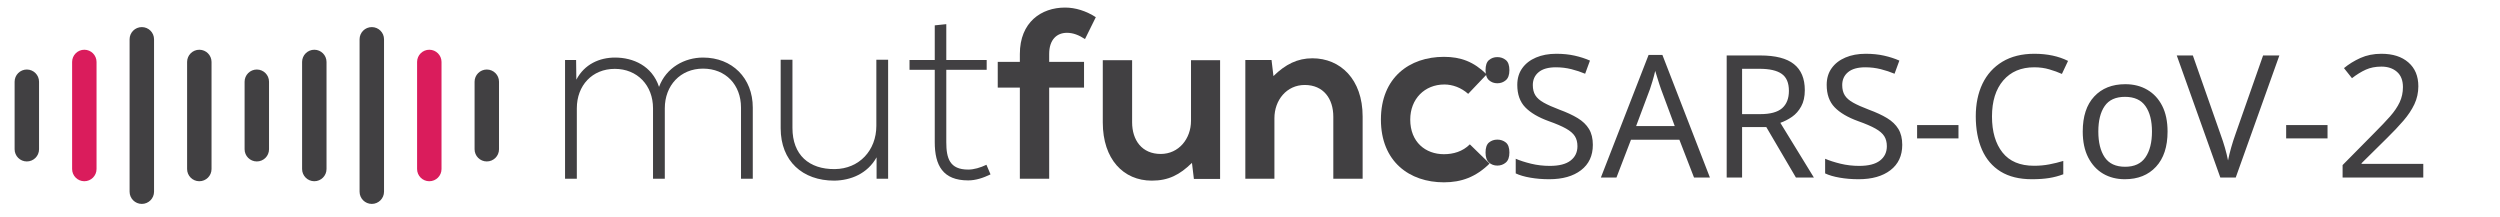
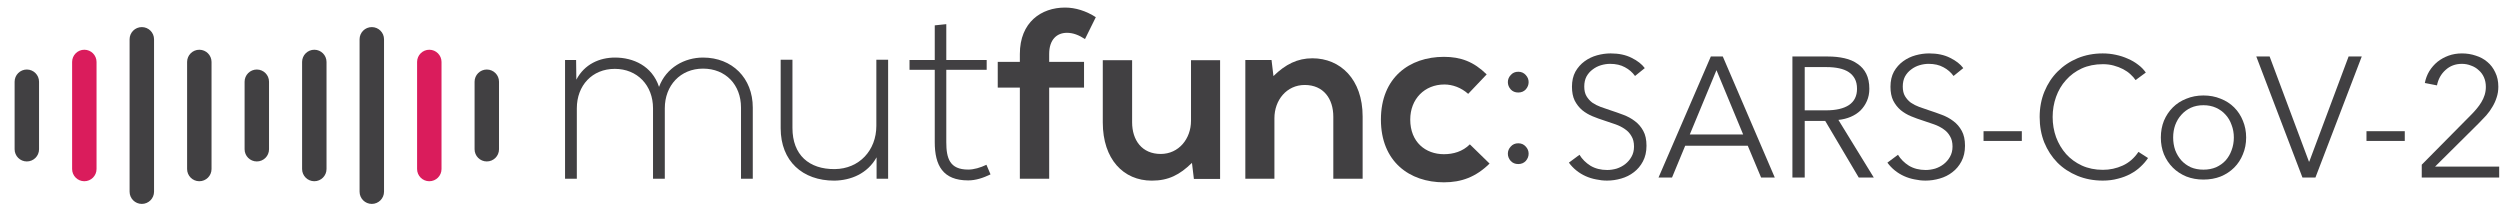
<svg xmlns="http://www.w3.org/2000/svg" xml:space="preserve" enable-background="new 0 0 374.5 54" viewBox="0 0 624 54" height="54" width="624" y="0px" x="0px" id="Layer_1" version="1.1">
  <defs id="defs987" />
  <g id="g944">
    <path id="path930" d="M 184.955,44.607 V 26.848 c 0,-5.7 -3.84,-9.72 -9.48,-9.72 -5.64,0 -9.54,4.2 -9.54,9.9 v 17.579 h -2.94 V 27.028 c 0,-5.7 -3.899,-9.84 -9.54,-9.84 -5.64,0 -9.479,4.14 -9.479,9.84 v 17.579 h -2.94 V 14.968 h 2.76 l 0.06,4.92 c 2.04,-3.9 5.82,-5.52 9.66,-5.52 4.5,0 9.24,2.04 10.979,7.32 1.8,-4.86 6.42,-7.32 10.979,-7.32 7.26,0 12.42,5.1 12.42,12.479 v 17.759 h -2.939 z" fill="#414042" />
    <path id="path932" d="m 218.795,44.607 v -5.34 c -2.28,4.08 -6.419,5.76 -10.56,5.82 -7.919,0 -13.379,-4.86 -13.379,-13.08 V 14.908 h 2.94 v 17.039 c 0,6.72 4.14,10.32 10.56,10.26 6.12,-0.06 10.38,-4.68 10.38,-10.799 v -16.5 h 2.939 v 29.699 z" fill="#414042" />
    <path id="path934" d="m 236.195,6.028 v 8.94 h 10.08 v 2.46 h -10.08 v 18.059 c 0,4.02 0.84,6.84 5.46,6.84 1.44,0 3.06,-0.48 4.56,-1.2 l 1.02,2.4 c -1.86,0.9 -3.72,1.5 -5.58,1.5 -6.3,0 -8.34,-3.72 -8.34,-9.54 V 17.428 h -6.3 v -2.46 h 6.3 v -8.64 z" fill="#414042" />
    <path id="path936" d="M 254.556,44.607 V 21.868 h -5.52 v -6.419 h 5.52 v -1.98 c 0,-7.92 5.34,-11.58 11.279,-11.58 2.58,0 5.28,0.84 7.68,2.4 l -2.7,5.46 c -1.56,-1.02 -3,-1.56 -4.5,-1.56 -2.52,0 -4.44,1.68 -4.44,5.28 v 1.98 h 8.7 v 6.419 h -8.7 v 22.739 z" fill="#414042" />
    <path id="path938" d="m 282.575,15.028 v 15.479 c 0,4.5 2.46,7.92 7.14,7.92 4.5,0 7.56,-3.78 7.56,-8.28 V 15.028 h 7.26 v 29.639 h -6.541 l -0.48,-4.02 c -3.06,3 -5.88,4.44 -10.02,4.44 -7.08,0 -12.239,-5.34 -12.239,-14.52 V 15.028 Z" fill="#414042" />
    <path id="path940" d="m 332.795,44.607 v -15.48 c 0,-4.5 -2.46,-7.919 -7.14,-7.919 -4.5,0 -7.56,3.78 -7.56,8.28 v 15.119 h -7.26 V 14.968 h 6.539 l 0.48,4.02 c 3,-2.939 6,-4.439 9.72,-4.439 6.959,0 12.539,5.22 12.539,14.519 v 15.54 h -7.318 z" fill="#414042" />
    <path id="path942" d="m 371.795,40.827 c -3.42,3.36 -7.021,4.68 -11.4,4.68 -8.579,0 -15.719,-5.16 -15.719,-15.659 0,-10.499 7.14,-15.66 15.719,-15.66 4.2,0 7.44,1.2 10.68,4.38 l -4.619,4.86 c -1.74,-1.56 -3.9,-2.34 -5.94,-2.34 -4.92,0 -8.52,3.6 -8.52,8.76 0,5.64 3.84,8.64 8.399,8.64 2.341,0 4.681,-0.66 6.48,-2.46 z" fill="#414042" />
  </g>
  <g id="g982">
    <g transform="translate(272.4824,1011.253)" id="g64">
      <g id="path66">
        <path id="path946" d="m -211.431,-974 c 0,1.685 1.366,3.045 3.049,3.045 1.685,0 3.049,-1.36 3.049,-3.045 v -16.852 c 0,-1.682 -1.364,-3.048 -3.049,-3.048 -1.683,0 -3.049,1.366 -3.049,3.048 z" fill="#414042" />
      </g>
    </g>
    <g transform="translate(272.4824,863.4624)" id="g68">
      <g id="path70">
        <path id="path950" d="m -268.835,-826.209 c 0,1.684 1.366,3.045 3.048,3.045 1.684,0 3.05,-1.361 3.05,-3.045 v -16.852 c 0,-1.683 -1.366,-3.049 -3.05,-3.049 -1.682,0 -3.048,1.366 -3.048,3.049 z" fill="#414042" />
      </g>
    </g>
    <g transform="translate(285.1855,974.3061)" id="g72">
      <g id="path74">
        <path id="path954" d="m -238.484,-932.118 c 0,1.682 1.364,3.048 3.049,3.048 1.685,0 3.049,-1.366 3.049,-3.048 v -26.719 c 0,-1.688 -1.364,-3.053 -3.049,-3.053 -1.685,0 -3.049,1.366 -3.049,3.053 z" fill="#414042" />
      </g>
    </g>
    <g transform="translate(285.1855,900.4106)" id="g76">
      <g id="path78">
        <path id="path958" d="m -267.186,-858.223 c 0,1.682 1.367,3.048 3.049,3.048 1.683,0 3.049,-1.366 3.049,-3.048 v -26.719 c 0,-1.688 -1.366,-3.053 -3.049,-3.053 -1.682,0 -3.049,1.366 -3.049,3.053 z" fill="#DA1C5C" />
      </g>
    </g>
    <g transform="translate(299.748,937.3608)" id="g80">
      <g id="path82">
        <path id="path962" d="m -267.401,-889.519 c 0,1.688 1.366,3.054 3.051,3.054 1.686,0 3.051,-1.366 3.051,-3.054 v -38.034 c 0,-1.682 -1.366,-3.044 -3.051,-3.044 -1.685,0 -3.051,1.362 -3.051,3.044 z" fill="#414042" />
      </g>
    </g>
    <g transform="translate(272.4824,1011.253)" id="g64_1_">
      <g id="path66_1_">
        <path id="path966" d="m -154.027,-974 c 0,1.685 1.366,3.045 3.049,3.045 1.685,0 3.049,-1.36 3.049,-3.045 v -16.852 c 0,-1.682 -1.364,-3.048 -3.049,-3.048 -1.683,0 -3.049,1.366 -3.049,3.048 z" fill="#414042" />
      </g>
    </g>
    <g transform="translate(285.1855,974.3061)" id="g72_1_">
      <g id="path74_1_">
        <path id="path970" d="m -181.08,-932.118 c 0,1.682 1.364,3.048 3.049,3.048 1.685,0 3.049,-1.366 3.049,-3.048 v -26.719 c 0,-1.688 -1.364,-3.053 -3.049,-3.053 -1.685,0 -3.049,1.366 -3.049,3.053 z" fill="#DA1C5C" />
      </g>
    </g>
    <g transform="translate(285.1855,900.4106)" id="g76_1_">
      <g id="path78_1_">
        <path id="path974" d="m -209.783,-858.223 c 0,1.682 1.367,3.048 3.049,3.048 1.683,0 3.049,-1.366 3.049,-3.048 v -26.719 c 0,-1.688 -1.366,-3.053 -3.049,-3.053 -1.682,0 -3.049,1.366 -3.049,3.053 z" fill="#414042" />
      </g>
    </g>
    <g transform="translate(299.748,937.3608)" id="g80_1_">
      <g id="path82_1_">
        <path id="path978" d="m -209.997,-889.519 c 0,1.688 1.366,3.054 3.05,3.054 1.686,0 3.052,-1.366 3.052,-3.054 v -38.034 c 0,-1.682 -1.366,-3.044 -3.052,-3.044 -1.685,0 -3.05,1.362 -3.05,3.044 z" fill="#414042" />
      </g>
    </g>
  </g>
-   <text id="text993" y="44.309" x="508.25" style="font-size:42.667px;line-height:1.25;font-family:sans-serif;text-align:center;text-anchor:middle;fill:#414042;fill-opacity:1" xml:space="preserve">
-     <tspan style="font-style:normal;font-variant:normal;font-weight:normal;font-stretch:normal;font-family:'Avenir Next';-inkscape-font-specification:'Avenir Next'" y="44.309" x="508.25" id="tspan991">SARS-CoV-2</tspan>
-   </text>
+   <g aria-label="SARS-CoV-2" id="text993" style="font-size:42.667px;line-height:1.25;font-family:sans-serif;text-align:center;text-anchor:middle;fill:#414042;fill-opacity:1">
+     <path d="m 408.104,18.965 q -0.981,-1.365 -2.517,-2.176 -1.536,-0.853 -3.712,-0.853 -1.109,0 -2.261,0.341 -1.152,0.341 -2.091,1.067 -0.939,0.683 -1.536,1.749 -0.555,1.067 -0.555,2.517 0,1.451 0.555,2.389 0.555,0.939 1.451,1.621 0.939,0.64 2.091,1.067 1.195,0.427 2.475,0.853 1.579,0.512 3.157,1.109 1.621,0.597 2.901,1.579 1.28,0.939 2.091,2.432 0.811,1.451 0.811,3.712 0,2.261 -0.896,3.925 -0.853,1.621 -2.261,2.688 -1.365,1.067 -3.157,1.579 -1.749,0.512 -3.541,0.512 -1.365,0 -2.731,-0.299 -1.365,-0.256 -2.603,-0.811 -1.237,-0.555 -2.304,-1.408 -1.067,-0.853 -1.877,-1.963 l 2.645,-1.963 q 0.981,1.621 2.731,2.731 1.792,1.067 4.181,1.067 1.152,0 2.347,-0.341 1.195,-0.384 2.133,-1.109 0.981,-0.768 1.579,-1.835 0.64,-1.109 0.64,-2.56 0,-1.579 -0.64,-2.603 -0.597,-1.067 -1.621,-1.749 -1.024,-0.725 -2.347,-1.195 -1.323,-0.469 -2.773,-0.939 -1.493,-0.469 -2.944,-1.067 -1.451,-0.597 -2.603,-1.536 -1.152,-0.981 -1.877,-2.389 -0.683,-1.408 -0.683,-3.456 0,-2.176 0.853,-3.755 0.896,-1.579 2.304,-2.603 1.408,-1.024 3.115,-1.493 1.707,-0.469 3.371,-0.469 3.072,0 5.248,1.109 2.176,1.067 3.285,2.56 z" style="font-style:normal;font-variant:normal;font-weight:normal;font-stretch:normal;font-family:'Avenir Next';-inkscape-font-specification:'Avenir Next'" id="path1111" />
+     <path d="m 417.339,44.309 h -3.371 l 13.056,-30.208 h 2.987 l 12.971,30.208 h -3.413 l -3.328,-7.936 h -15.616 z m 4.437,-10.752 h 13.312 l -6.656,-16.043 z" style="font-style:normal;font-variant:normal;font-weight:normal;font-stretch:normal;font-family:'Avenir Next';-inkscape-font-specification:'Avenir Next'" id="path1113" />
+     <path d="m 450.458,44.309 h -3.072 V 14.101 h 8.875 q 2.219,0 4.096,0.427 1.92,0.427 3.285,1.408 1.408,0.939 2.176,2.475 0.768,1.536 0.768,3.755 0,1.664 -0.597,3.029 -0.597,1.365 -1.621,2.389 -1.024,0.981 -2.432,1.579 -1.408,0.597 -3.072,0.768 l 8.832,14.379 h -3.755 l -8.363,-14.123 h -5.12 z m 0,-16.768 h 5.333 q 3.712,0 5.717,-1.323 2.005,-1.365 2.005,-4.053 0,-1.493 -0.555,-2.517 -0.555,-1.024 -1.536,-1.664 -0.981,-0.64 -2.389,-0.939 -1.408,-0.299 -3.115,-0.299 h -5.461 z" style="font-style:normal;font-variant:normal;font-weight:normal;font-stretch:normal;font-family:'Avenir Next';-inkscape-font-specification:'Avenir Next'" id="path1115" />
+     <path d="m 487.604,18.965 q -0.981,-1.365 -2.517,-2.176 -1.536,-0.853 -3.712,-0.853 -1.109,0 -2.261,0.341 -1.152,0.341 -2.091,1.067 -0.939,0.683 -1.536,1.749 -0.555,1.067 -0.555,2.517 0,1.451 0.555,2.389 0.555,0.939 1.451,1.621 0.939,0.64 2.091,1.067 1.195,0.427 2.475,0.853 1.579,0.512 3.157,1.109 1.621,0.597 2.901,1.579 1.28,0.939 2.091,2.432 0.811,1.451 0.811,3.712 0,2.261 -0.896,3.925 -0.853,1.621 -2.261,2.688 -1.365,1.067 -3.157,1.579 -1.749,0.512 -3.541,0.512 -1.365,0 -2.731,-0.299 -1.365,-0.256 -2.603,-0.811 -1.237,-0.555 -2.304,-1.408 -1.067,-0.853 -1.877,-1.963 l 2.645,-1.963 q 0.981,1.621 2.731,2.731 1.792,1.067 4.181,1.067 1.152,0 2.347,-0.341 1.195,-0.384 2.133,-1.109 0.981,-0.768 1.579,-1.835 0.64,-1.109 0.64,-2.56 0,-1.579 -0.64,-2.603 -0.597,-1.067 -1.621,-1.749 -1.024,-0.725 -2.347,-1.195 -1.323,-0.469 -2.773,-0.939 -1.493,-0.469 -2.944,-1.067 -1.451,-0.597 -2.603,-1.536 -1.152,-0.981 -1.877,-2.389 -0.683,-1.408 -0.683,-3.456 0,-2.176 0.853,-3.755 0.896,-1.579 2.304,-2.603 1.408,-1.024 3.115,-1.493 1.707,-0.469 3.371,-0.469 3.072,0 5.248,1.109 2.176,1.067 3.285,2.56 z" style="font-style:normal;font-variant:normal;font-weight:normal;font-stretch:normal;font-family:'Avenir Next';-inkscape-font-specification:'Avenir Next'" id="path1117" />
+     <path d="m 504.647,35.178 h -9.557 v -2.432 h 9.557 z" style="font-style:normal;font-variant:normal;font-weight:normal;font-stretch:normal;font-family:'Avenir Next';-inkscape-font-specification:'Avenir Next'" id="path1119" />
+     <path d="m 536.149,39.445 q -0.768,1.152 -1.877,2.176 -1.067,1.024 -2.517,1.792 -1.408,0.768 -3.157,1.195 -1.707,0.469 -3.755,0.469 -3.413,0 -6.315,-1.195 -2.901,-1.195 -4.992,-3.285 -2.091,-2.133 -3.285,-5.035 -1.152,-2.901 -1.152,-6.357 0,-3.456 1.195,-6.357 1.195,-2.901 3.285,-4.992 2.133,-2.133 4.992,-3.328 2.901,-1.195 6.272,-1.195 1.664,0 3.243,0.341 1.621,0.341 3.029,0.981 1.408,0.597 2.56,1.493 1.152,0.853 1.92,1.963 l -2.56,1.877 q -0.469,-0.725 -1.28,-1.451 -0.768,-0.725 -1.835,-1.28 -1.067,-0.555 -2.347,-0.896 -1.237,-0.341 -2.688,-0.341 -2.944,0 -5.291,1.067 -2.304,1.067 -3.925,2.901 -1.621,1.792 -2.475,4.181 -0.853,2.389 -0.853,5.035 0,2.645 0.853,5.035 0.896,2.389 2.517,4.224 1.621,1.792 3.925,2.859 2.347,1.067 5.248,1.067 2.603,0 4.949,-1.067 2.347,-1.067 3.925,-3.413 z" style="font-style:normal;font-variant:normal;font-weight:normal;font-stretch:normal;font-family:'Avenir Next';-inkscape-font-specification:'Avenir Next'" id="path1121" />
+     <path d="m 560.639,34.325 q 0,2.261 -0.811,4.181 -0.768,1.92 -2.176,3.328 -1.408,1.408 -3.371,2.219 -1.963,0.768 -4.309,0.768 -2.304,0 -4.267,-0.768 -1.963,-0.811 -3.371,-2.219 -1.408,-1.408 -2.219,-3.328 -0.768,-1.92 -0.768,-4.181 0,-2.261 0.768,-4.181 0.811,-1.92 2.219,-3.328 1.408,-1.408 3.371,-2.176 1.963,-0.811 4.267,-0.811 2.347,0 4.309,0.811 1.963,0.768 3.371,2.176 1.408,1.408 2.176,3.328 0.811,1.92 0.811,4.181 z m -3.072,0 q 0,-1.664 -0.555,-3.115 -0.512,-1.493 -1.493,-2.56 -0.981,-1.109 -2.389,-1.749 -1.408,-0.64 -3.157,-0.64 -1.749,0 -3.157,0.64 -1.365,0.64 -2.347,1.749 -0.981,1.067 -1.536,2.56 -0.512,1.451 -0.512,3.115 0,1.664 0.512,3.157 0.555,1.451 1.536,2.56 0.981,1.067 2.347,1.707 1.408,0.597 3.157,0.597 1.749,0 3.157,-0.597 1.408,-0.64 2.389,-1.707 0.981,-1.109 1.493,-2.56 0.555,-1.493 0.555,-3.157 z" style="font-style:normal;font-variant:normal;font-weight:normal;font-stretch:normal;font-family:'Avenir Next';-inkscape-font-specification:'Avenir Next'" id="path1123" />
+     <path d="m 576.311,40.341 h 0.085 l 9.813,-26.24 h 3.285 L 577.933,44.309 h -3.243 L 563.17,14.101 h 3.328 z" style="font-style:normal;font-variant:normal;font-weight:normal;font-stretch:normal;font-family:'Avenir Next';-inkscape-font-specification:'Avenir Next'" id="path1125" />
+     <path d="m 600.231,35.178 h -9.557 v -2.432 h 9.557 z" style="font-style:normal;font-variant:normal;font-weight:normal;font-stretch:normal;font-family:'Avenir Next';-inkscape-font-specification:'Avenir Next'" id="path1127" />
+     <path d="m 623.796,44.309 h -19.328 v -3.2 l 12.373,-12.501 q 0.683,-0.683 1.323,-1.451 0.683,-0.811 1.195,-1.664 0.512,-0.853 0.811,-1.792 0.299,-0.981 0.299,-2.005 0,-1.323 -0.469,-2.389 -0.469,-1.067 -1.323,-1.792 -0.811,-0.768 -1.92,-1.152 -1.067,-0.427 -2.261,-0.427 -2.432,0 -4.096,1.536 -1.664,1.493 -2.133,3.84 l -3.029,-0.597 q 0.299,-1.579 1.109,-2.944 0.853,-1.365 2.048,-2.347 1.237,-0.981 2.773,-1.536 1.536,-0.555 3.328,-0.555 1.835,0 3.456,0.555 1.664,0.512 2.901,1.579 1.237,1.024 1.963,2.603 0.768,1.536 0.768,3.584 0,1.451 -0.427,2.688 -0.384,1.237 -1.067,2.347 -0.64,1.109 -1.536,2.133 -0.896,0.981 -1.877,1.963 l -10.88,10.795 h 16 z" style="font-style:normal;font-variant:normal;font-weight:normal;font-stretch:normal;font-family:'Avenir Next';-inkscape-font-specification:'Avenir Next'" id="path1129" />
+   </g>
  <text id="text997" y="110.512" x="277.844" style="font-size:48px;line-height:1.25;font-family:sans-serif;text-align:center;text-anchor:middle" xml:space="preserve">
    <tspan y="110.512" x="277.844" id="tspan995" />
  </text>
  <text id="text1001" y="111.033" x="253.343" style="font-size:13.333px;line-height:1.25;font-family:sans-serif;text-align:center;text-anchor:middle" xml:space="preserve">
    <tspan y="111.033" x="253.343" id="tspan999" />
  </text>
-   <text id="text1005" y="40.66" x="378.972" style="font-style:normal;font-variant:normal;font-weight:normal;font-stretch:normal;font-size:13.333px;line-height:1.25;font-family:Avenir;-inkscape-font-specification:Avenir;text-align:center;text-anchor:middle;fill:#414042;fill-opacity:1;" xml:space="preserve">
-     <tspan style="font-style:normal;font-variant:normal;font-weight:normal;font-stretch:normal;font-size:48px;font-family:'Avenir Next';-inkscape-font-specification:'Avenir Next';fill:#414042;fill-opacity:1;" y="40.66" x="378.972" id="tspan1003">:</tspan>
-   </text>
+   <g style="font-style:normal;font-variant:normal;font-weight:normal;font-stretch:normal;font-size:13.333px;line-height:1.25;font-family:Avenir;-inkscape-font-specification:Avenir;text-align:center;text-anchor:middle;fill:#414042;fill-opacity:1" id="text1005" aria-label=":">
+     <path id="path890" style="font-style:normal;font-variant:normal;font-weight:normal;font-stretch:normal;font-size:48px;font-family:'Avenir Next';-inkscape-font-specification:'Avenir Next';fill:#414042;fill-opacity:1" d="m 381.546,20.5 q 0,1.008 -0.72,1.824 -0.72,0.768 -1.872,0.768 -1.152,0 -1.872,-0.768 -0.72,-0.816 -0.72,-1.824 0,-1.008 0.72,-1.776 0.72,-0.816 1.872,-0.816 1.152,0 1.872,0.816 0.72,0.768 0.72,1.776 z m 0,17.856 q 0,1.008 -0.72,1.824 -0.72,0.768 -1.872,0.768 -1.152,0 -1.872,-0.768 -0.72,-0.816 -0.72,-1.824 0,-1.008 0.72,-1.776 0.72,-0.816 1.872,-0.816 1.152,0 1.872,0.816 0.72,0.768 0.72,1.776 z" />
+   </g>
</svg>
